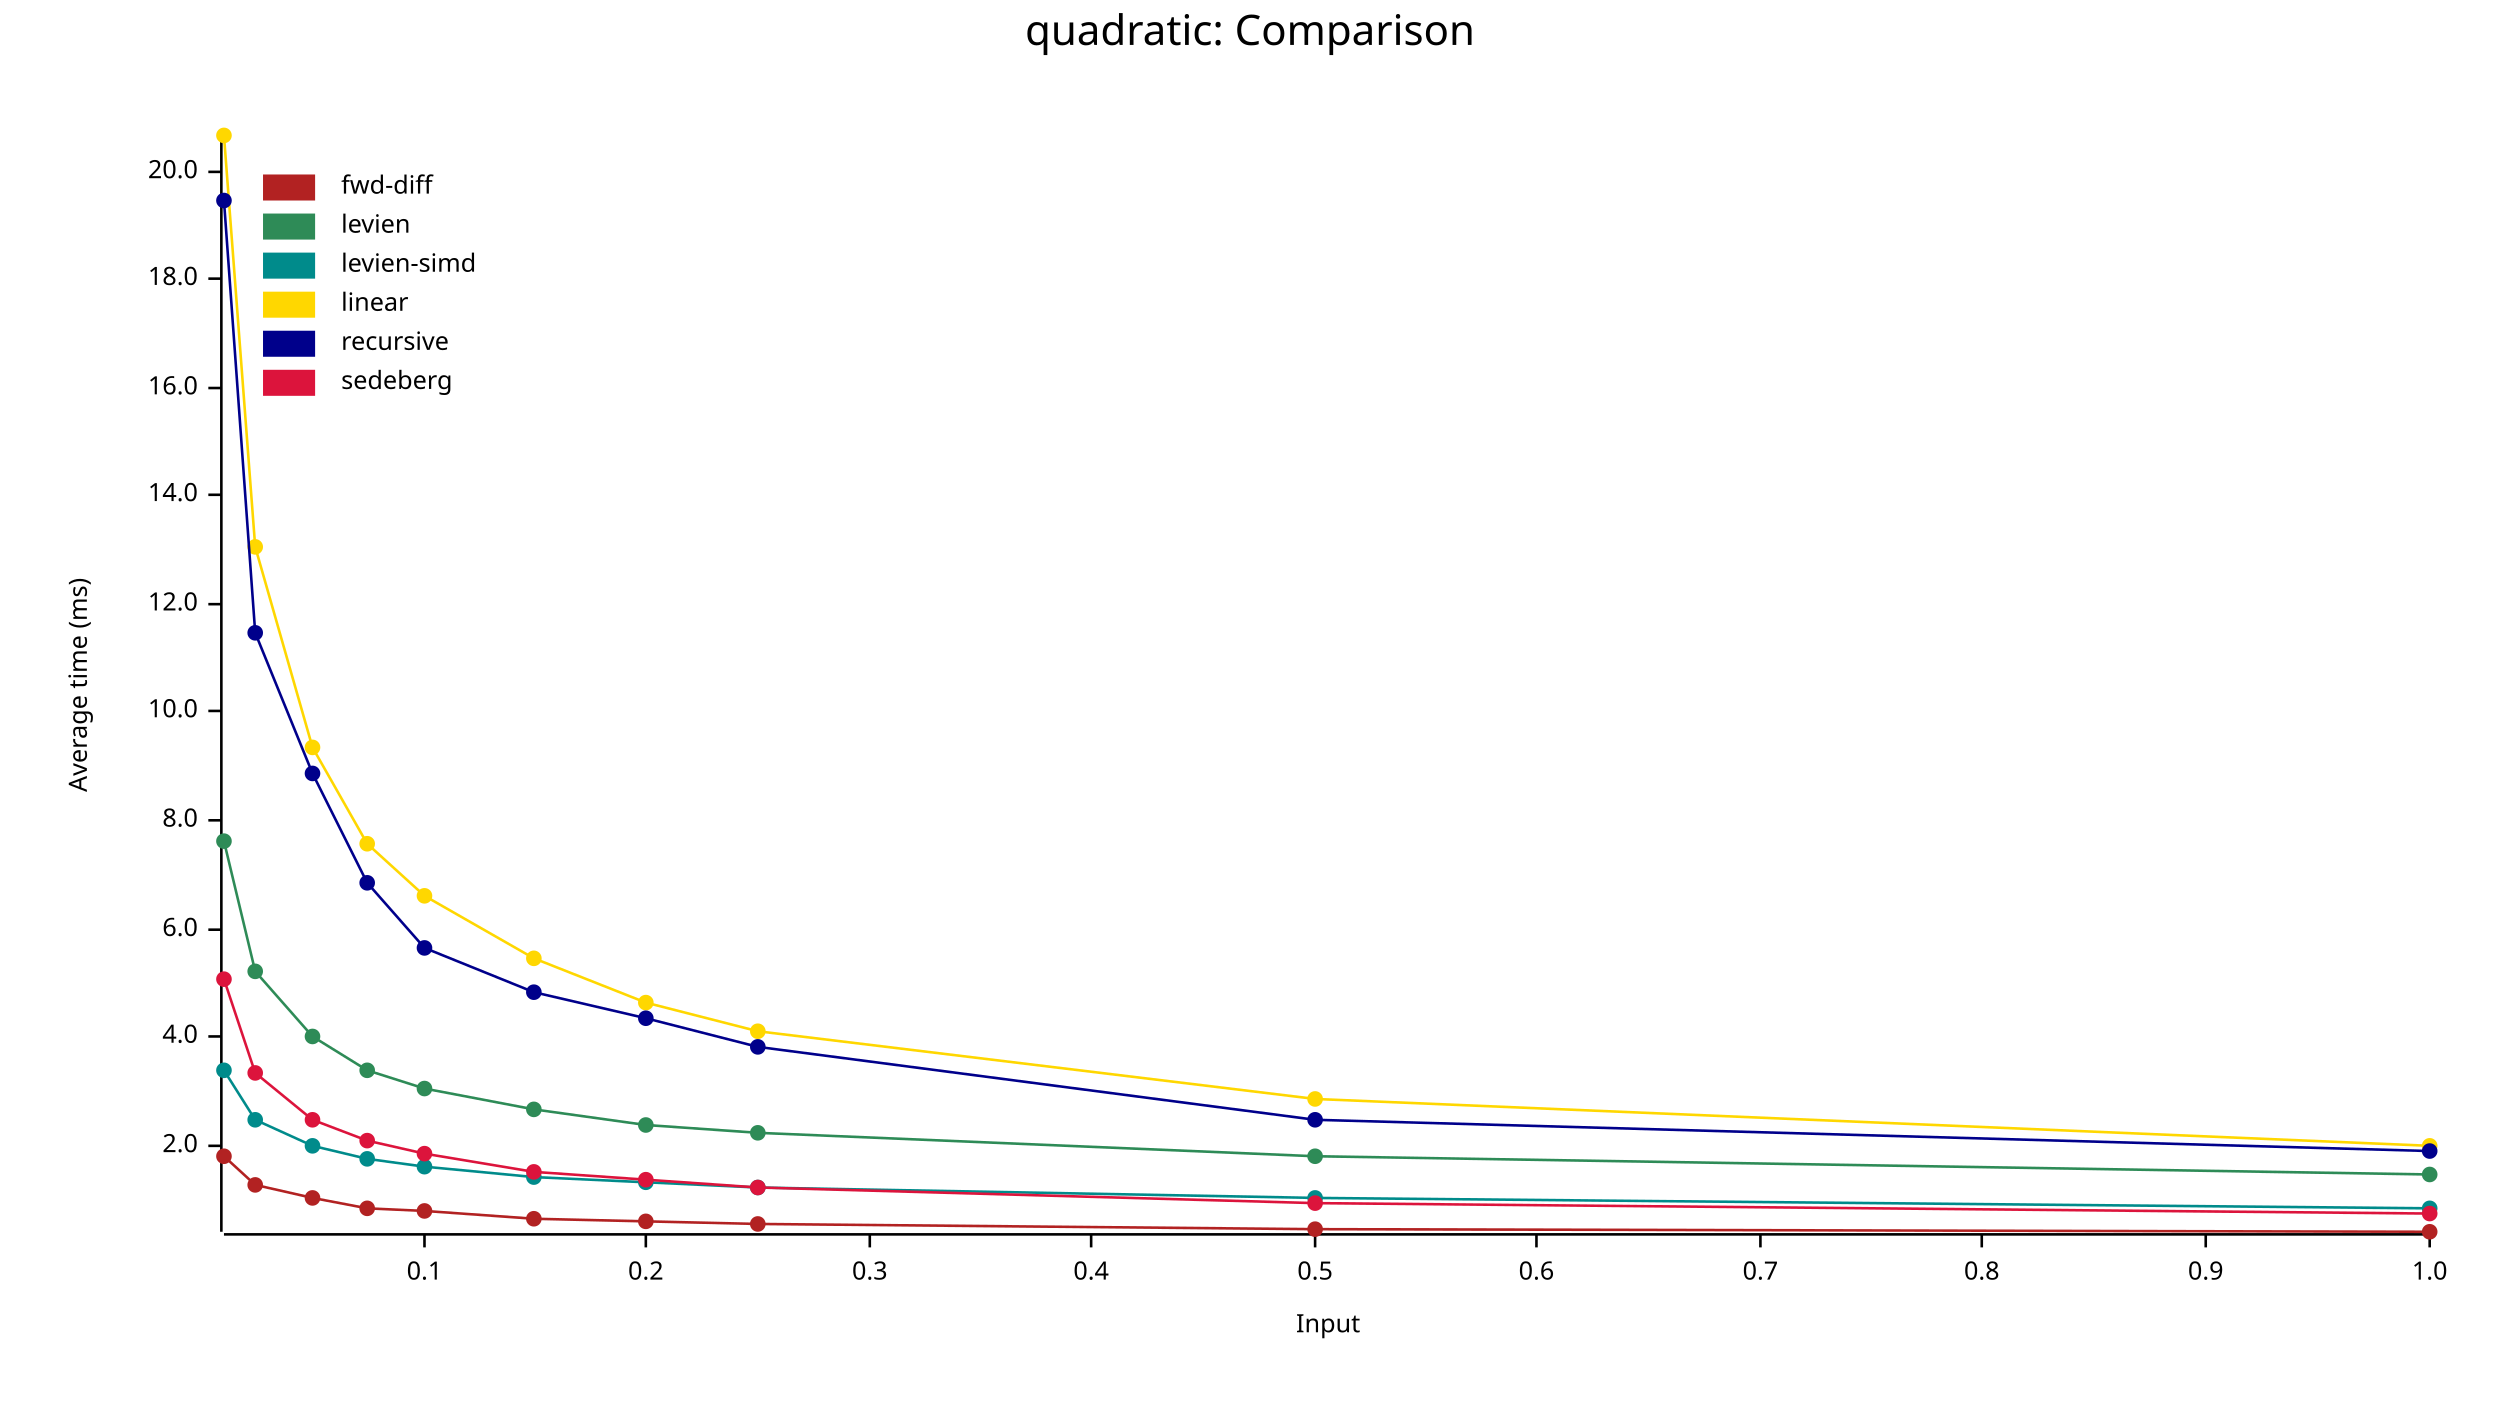
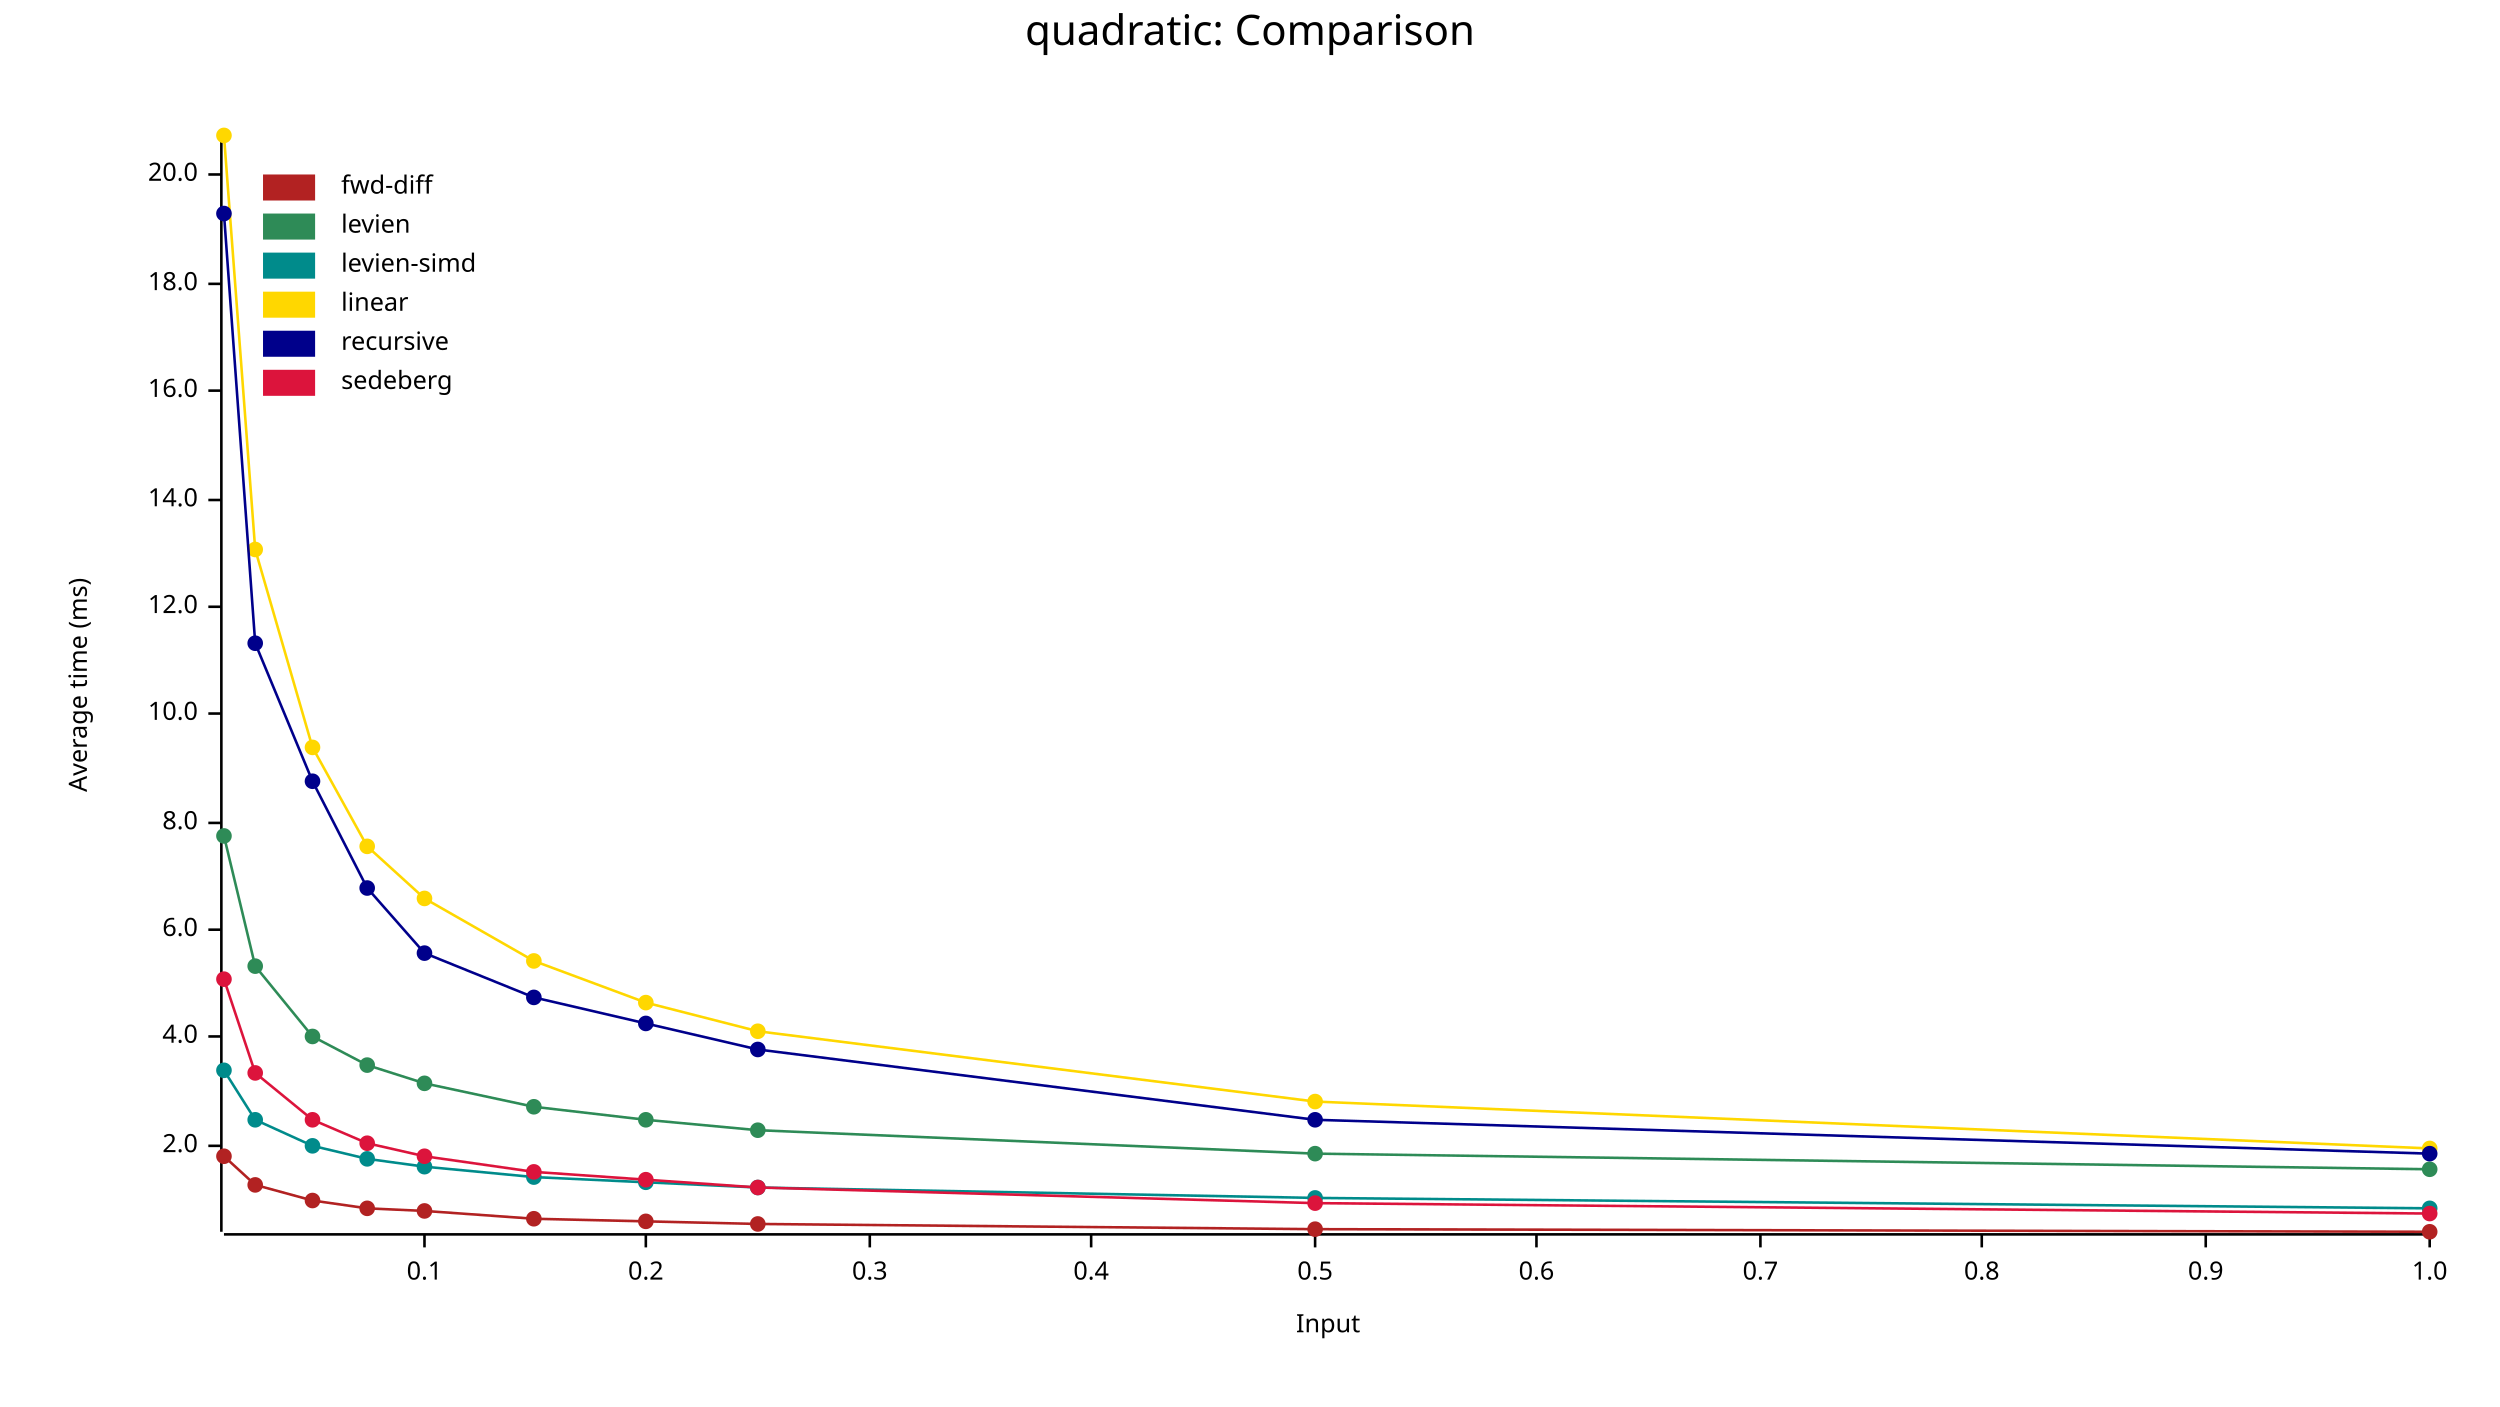
<svg xmlns="http://www.w3.org/2000/svg" width="960" height="540" viewBox="0 0 960 540">
  <text x="480" y="5" dy="0.76em" text-anchor="middle" font-family="sans-serif" font-size="16.129" opacity="1" fill="#000000">
quadratic: Comparison
</text>
  <text x="26" y="263" dy="0.76em" text-anchor="middle" font-family="sans-serif" font-size="9.677" opacity="1" fill="#000000" transform="rotate(270, 26, 263)">
Average time (ms)
</text>
  <text x="510" y="514" dy="-0.5ex" text-anchor="middle" font-family="sans-serif" font-size="9.677" opacity="1" fill="#000000">
Input
</text>
  <polyline fill="none" opacity="1" stroke="#000000" stroke-width="1" points="85,52 85,473 " />
  <text x="76" y="440" dy="0.5ex" text-anchor="end" font-family="sans-serif" font-size="9.677" opacity="1" fill="#000000">
2.0
</text>
  <polyline fill="none" opacity="1" stroke="#000000" stroke-width="1" points="80,440 85,440 " />
  <text x="76" y="398" dy="0.5ex" text-anchor="end" font-family="sans-serif" font-size="9.677" opacity="1" fill="#000000">
4.0
</text>
  <polyline fill="none" opacity="1" stroke="#000000" stroke-width="1" points="80,398 85,398 " />
  <text x="76" y="357" dy="0.5ex" text-anchor="end" font-family="sans-serif" font-size="9.677" opacity="1" fill="#000000">
6.0
</text>
  <polyline fill="none" opacity="1" stroke="#000000" stroke-width="1" points="80,357 85,357 " />
-   <text x="76" y="315" dy="0.5ex" text-anchor="end" font-family="sans-serif" font-size="9.677" opacity="1" fill="#000000">
+   <text x="76" y="316" dy="0.5ex" text-anchor="end" font-family="sans-serif" font-size="9.677" opacity="1" fill="#000000">
8.0
</text>
-   <polyline fill="none" opacity="1" stroke="#000000" stroke-width="1" points="80,315 85,315 " />
-   <text x="76" y="273" dy="0.5ex" text-anchor="end" font-family="sans-serif" font-size="9.677" opacity="1" fill="#000000">
+   <polyline fill="none" opacity="1" stroke="#000000" stroke-width="1" points="80,316 85,316 " />
+   <text x="76" y="274" dy="0.5ex" text-anchor="end" font-family="sans-serif" font-size="9.677" opacity="1" fill="#000000">
10.0
</text>
-   <polyline fill="none" opacity="1" stroke="#000000" stroke-width="1" points="80,273 85,273 " />
-   <text x="76" y="232" dy="0.5ex" text-anchor="end" font-family="sans-serif" font-size="9.677" opacity="1" fill="#000000">
+   <polyline fill="none" opacity="1" stroke="#000000" stroke-width="1" points="80,274 85,274 " />
+   <text x="76" y="233" dy="0.5ex" text-anchor="end" font-family="sans-serif" font-size="9.677" opacity="1" fill="#000000">
12.0
</text>
-   <polyline fill="none" opacity="1" stroke="#000000" stroke-width="1" points="80,232 85,232 " />
-   <text x="76" y="190" dy="0.5ex" text-anchor="end" font-family="sans-serif" font-size="9.677" opacity="1" fill="#000000">
+   <polyline fill="none" opacity="1" stroke="#000000" stroke-width="1" points="80,233 85,233 " />
+   <text x="76" y="192" dy="0.5ex" text-anchor="end" font-family="sans-serif" font-size="9.677" opacity="1" fill="#000000">
14.0
</text>
-   <polyline fill="none" opacity="1" stroke="#000000" stroke-width="1" points="80,190 85,190 " />
-   <text x="76" y="149" dy="0.5ex" text-anchor="end" font-family="sans-serif" font-size="9.677" opacity="1" fill="#000000">
+   <polyline fill="none" opacity="1" stroke="#000000" stroke-width="1" points="80,192 85,192 " />
+   <text x="76" y="150" dy="0.5ex" text-anchor="end" font-family="sans-serif" font-size="9.677" opacity="1" fill="#000000">
16.0
</text>
-   <polyline fill="none" opacity="1" stroke="#000000" stroke-width="1" points="80,149 85,149 " />
-   <text x="76" y="107" dy="0.5ex" text-anchor="end" font-family="sans-serif" font-size="9.677" opacity="1" fill="#000000">
+   <polyline fill="none" opacity="1" stroke="#000000" stroke-width="1" points="80,150 85,150 " />
+   <text x="76" y="109" dy="0.5ex" text-anchor="end" font-family="sans-serif" font-size="9.677" opacity="1" fill="#000000">
18.0
</text>
-   <polyline fill="none" opacity="1" stroke="#000000" stroke-width="1" points="80,107 85,107 " />
-   <text x="76" y="66" dy="0.5ex" text-anchor="end" font-family="sans-serif" font-size="9.677" opacity="1" fill="#000000">
+   <polyline fill="none" opacity="1" stroke="#000000" stroke-width="1" points="80,109 85,109 " />
+   <text x="76" y="67" dy="0.5ex" text-anchor="end" font-family="sans-serif" font-size="9.677" opacity="1" fill="#000000">
20.0
</text>
-   <polyline fill="none" opacity="1" stroke="#000000" stroke-width="1" points="80,66 85,66 " />
+   <polyline fill="none" opacity="1" stroke="#000000" stroke-width="1" points="80,67 85,67 " />
  <polyline fill="none" opacity="1" stroke="#000000" stroke-width="1" points="86,474 933,474 " />
  <text x="163" y="484" dy="0.76em" text-anchor="middle" font-family="sans-serif" font-size="9.677" opacity="1" fill="#000000">
0.1
</text>
  <polyline fill="none" opacity="1" stroke="#000000" stroke-width="1" points="163,474 163,479 " />
  <text x="248" y="484" dy="0.76em" text-anchor="middle" font-family="sans-serif" font-size="9.677" opacity="1" fill="#000000">
0.2
</text>
  <polyline fill="none" opacity="1" stroke="#000000" stroke-width="1" points="248,474 248,479 " />
  <text x="334" y="484" dy="0.76em" text-anchor="middle" font-family="sans-serif" font-size="9.677" opacity="1" fill="#000000">
0.3
</text>
  <polyline fill="none" opacity="1" stroke="#000000" stroke-width="1" points="334,474 334,479 " />
  <text x="419" y="484" dy="0.76em" text-anchor="middle" font-family="sans-serif" font-size="9.677" opacity="1" fill="#000000">
0.4
</text>
  <polyline fill="none" opacity="1" stroke="#000000" stroke-width="1" points="419,474 419,479 " />
  <text x="505" y="484" dy="0.76em" text-anchor="middle" font-family="sans-serif" font-size="9.677" opacity="1" fill="#000000">
0.5
</text>
  <polyline fill="none" opacity="1" stroke="#000000" stroke-width="1" points="505,474 505,479 " />
  <text x="590" y="484" dy="0.76em" text-anchor="middle" font-family="sans-serif" font-size="9.677" opacity="1" fill="#000000">
0.6
</text>
  <polyline fill="none" opacity="1" stroke="#000000" stroke-width="1" points="590,474 590,479 " />
  <text x="676" y="484" dy="0.76em" text-anchor="middle" font-family="sans-serif" font-size="9.677" opacity="1" fill="#000000">
0.7
</text>
  <polyline fill="none" opacity="1" stroke="#000000" stroke-width="1" points="676,474 676,479 " />
  <text x="761" y="484" dy="0.76em" text-anchor="middle" font-family="sans-serif" font-size="9.677" opacity="1" fill="#000000">
0.8
</text>
  <polyline fill="none" opacity="1" stroke="#000000" stroke-width="1" points="761,474 761,479 " />
  <text x="847" y="484" dy="0.76em" text-anchor="middle" font-family="sans-serif" font-size="9.677" opacity="1" fill="#000000">
0.9
</text>
  <polyline fill="none" opacity="1" stroke="#000000" stroke-width="1" points="847,474 847,479 " />
  <text x="933" y="484" dy="0.76em" text-anchor="middle" font-family="sans-serif" font-size="9.677" opacity="1" fill="#000000">
1.0
</text>
  <polyline fill="none" opacity="1" stroke="#000000" stroke-width="1" points="933,474 933,479 " />
  <circle cx="86" cy="444" r="3" opacity="1" fill="#B22222" stroke="none" stroke-width="1" />
  <circle cx="98" cy="455" r="3" opacity="1" fill="#B22222" stroke="none" stroke-width="1" />
-   <circle cx="120" cy="460" r="3" opacity="1" fill="#B22222" stroke="none" stroke-width="1" />
+   <circle cx="120" cy="461" r="3" opacity="1" fill="#B22222" stroke="none" stroke-width="1" />
  <circle cx="141" cy="464" r="3" opacity="1" fill="#B22222" stroke="none" stroke-width="1" />
  <circle cx="163" cy="465" r="3" opacity="1" fill="#B22222" stroke="none" stroke-width="1" />
  <circle cx="205" cy="468" r="3" opacity="1" fill="#B22222" stroke="none" stroke-width="1" />
  <circle cx="248" cy="469" r="3" opacity="1" fill="#B22222" stroke="none" stroke-width="1" />
  <circle cx="291" cy="470" r="3" opacity="1" fill="#B22222" stroke="none" stroke-width="1" />
  <circle cx="505" cy="472" r="3" opacity="1" fill="#B22222" stroke="none" stroke-width="1" />
  <circle cx="933" cy="473" r="3" opacity="1" fill="#B22222" stroke="none" stroke-width="1" />
-   <polyline fill="none" opacity="1" stroke="#B22222" stroke-width="1" points="86,444 98,455 120,460 141,464 163,465 205,468 248,469 291,470 505,472 933,473 " />
-   <circle cx="86" cy="323" r="3" opacity="1" fill="#2E8B57" stroke="none" stroke-width="1" />
-   <circle cx="98" cy="373" r="3" opacity="1" fill="#2E8B57" stroke="none" stroke-width="1" />
+   <polyline fill="none" opacity="1" stroke="#B22222" stroke-width="1" points="86,444 98,455 120,461 141,464 163,465 205,468 248,469 291,470 505,472 933,473 " />
+   <circle cx="86" cy="321" r="3" opacity="1" fill="#2E8B57" stroke="none" stroke-width="1" />
+   <circle cx="98" cy="371" r="3" opacity="1" fill="#2E8B57" stroke="none" stroke-width="1" />
  <circle cx="120" cy="398" r="3" opacity="1" fill="#2E8B57" stroke="none" stroke-width="1" />
-   <circle cx="141" cy="411" r="3" opacity="1" fill="#2E8B57" stroke="none" stroke-width="1" />
-   <circle cx="163" cy="418" r="3" opacity="1" fill="#2E8B57" stroke="none" stroke-width="1" />
-   <circle cx="205" cy="426" r="3" opacity="1" fill="#2E8B57" stroke="none" stroke-width="1" />
-   <circle cx="248" cy="432" r="3" opacity="1" fill="#2E8B57" stroke="none" stroke-width="1" />
-   <circle cx="291" cy="435" r="3" opacity="1" fill="#2E8B57" stroke="none" stroke-width="1" />
-   <circle cx="505" cy="444" r="3" opacity="1" fill="#2E8B57" stroke="none" stroke-width="1" />
-   <circle cx="933" cy="451" r="3" opacity="1" fill="#2E8B57" stroke="none" stroke-width="1" />
-   <polyline fill="none" opacity="1" stroke="#2E8B57" stroke-width="1" points="86,323 98,373 120,398 141,411 163,418 205,426 248,432 291,435 505,444 933,451 " />
+   <circle cx="141" cy="409" r="3" opacity="1" fill="#2E8B57" stroke="none" stroke-width="1" />
+   <circle cx="163" cy="416" r="3" opacity="1" fill="#2E8B57" stroke="none" stroke-width="1" />
+   <circle cx="205" cy="425" r="3" opacity="1" fill="#2E8B57" stroke="none" stroke-width="1" />
+   <circle cx="248" cy="430" r="3" opacity="1" fill="#2E8B57" stroke="none" stroke-width="1" />
+   <circle cx="291" cy="434" r="3" opacity="1" fill="#2E8B57" stroke="none" stroke-width="1" />
+   <circle cx="505" cy="443" r="3" opacity="1" fill="#2E8B57" stroke="none" stroke-width="1" />
+   <circle cx="933" cy="449" r="3" opacity="1" fill="#2E8B57" stroke="none" stroke-width="1" />
+   <polyline fill="none" opacity="1" stroke="#2E8B57" stroke-width="1" points="86,321 98,371 120,398 141,409 163,416 205,425 248,430 291,434 505,443 933,449 " />
  <circle cx="86" cy="411" r="3" opacity="1" fill="#008B8B" stroke="none" stroke-width="1" />
  <circle cx="98" cy="430" r="3" opacity="1" fill="#008B8B" stroke="none" stroke-width="1" />
  <circle cx="120" cy="440" r="3" opacity="1" fill="#008B8B" stroke="none" stroke-width="1" />
  <circle cx="141" cy="445" r="3" opacity="1" fill="#008B8B" stroke="none" stroke-width="1" />
  <circle cx="163" cy="448" r="3" opacity="1" fill="#008B8B" stroke="none" stroke-width="1" />
  <circle cx="205" cy="452" r="3" opacity="1" fill="#008B8B" stroke="none" stroke-width="1" />
  <circle cx="248" cy="454" r="3" opacity="1" fill="#008B8B" stroke="none" stroke-width="1" />
  <circle cx="291" cy="456" r="3" opacity="1" fill="#008B8B" stroke="none" stroke-width="1" />
  <circle cx="505" cy="460" r="3" opacity="1" fill="#008B8B" stroke="none" stroke-width="1" />
  <circle cx="933" cy="464" r="3" opacity="1" fill="#008B8B" stroke="none" stroke-width="1" />
  <polyline fill="none" opacity="1" stroke="#008B8B" stroke-width="1" points="86,411 98,430 120,440 141,445 163,448 205,452 248,454 291,456 505,460 933,464 " />
  <circle cx="86" cy="52" r="3" opacity="1" fill="#FFD700" stroke="none" stroke-width="1" />
-   <circle cx="98" cy="210" r="3" opacity="1" fill="#FFD700" stroke="none" stroke-width="1" />
+   <circle cx="98" cy="211" r="3" opacity="1" fill="#FFD700" stroke="none" stroke-width="1" />
  <circle cx="120" cy="287" r="3" opacity="1" fill="#FFD700" stroke="none" stroke-width="1" />
-   <circle cx="141" cy="324" r="3" opacity="1" fill="#FFD700" stroke="none" stroke-width="1" />
-   <circle cx="163" cy="344" r="3" opacity="1" fill="#FFD700" stroke="none" stroke-width="1" />
-   <circle cx="205" cy="368" r="3" opacity="1" fill="#FFD700" stroke="none" stroke-width="1" />
+   <circle cx="141" cy="325" r="3" opacity="1" fill="#FFD700" stroke="none" stroke-width="1" />
+   <circle cx="163" cy="345" r="3" opacity="1" fill="#FFD700" stroke="none" stroke-width="1" />
+   <circle cx="205" cy="369" r="3" opacity="1" fill="#FFD700" stroke="none" stroke-width="1" />
  <circle cx="248" cy="385" r="3" opacity="1" fill="#FFD700" stroke="none" stroke-width="1" />
  <circle cx="291" cy="396" r="3" opacity="1" fill="#FFD700" stroke="none" stroke-width="1" />
-   <circle cx="505" cy="422" r="3" opacity="1" fill="#FFD700" stroke="none" stroke-width="1" />
-   <circle cx="933" cy="440" r="3" opacity="1" fill="#FFD700" stroke="none" stroke-width="1" />
-   <polyline fill="none" opacity="1" stroke="#FFD700" stroke-width="1" points="86,52 98,210 120,287 141,324 163,344 205,368 248,385 291,396 505,422 933,440 " />
-   <circle cx="86" cy="77" r="3" opacity="1" fill="#00008B" stroke="none" stroke-width="1" />
-   <circle cx="98" cy="243" r="3" opacity="1" fill="#00008B" stroke="none" stroke-width="1" />
-   <circle cx="120" cy="297" r="3" opacity="1" fill="#00008B" stroke="none" stroke-width="1" />
-   <circle cx="141" cy="339" r="3" opacity="1" fill="#00008B" stroke="none" stroke-width="1" />
-   <circle cx="163" cy="364" r="3" opacity="1" fill="#00008B" stroke="none" stroke-width="1" />
-   <circle cx="205" cy="381" r="3" opacity="1" fill="#00008B" stroke="none" stroke-width="1" />
-   <circle cx="248" cy="391" r="3" opacity="1" fill="#00008B" stroke="none" stroke-width="1" />
-   <circle cx="291" cy="402" r="3" opacity="1" fill="#00008B" stroke="none" stroke-width="1" />
+   <circle cx="505" cy="423" r="3" opacity="1" fill="#FFD700" stroke="none" stroke-width="1" />
+   <circle cx="933" cy="441" r="3" opacity="1" fill="#FFD700" stroke="none" stroke-width="1" />
+   <polyline fill="none" opacity="1" stroke="#FFD700" stroke-width="1" points="86,52 98,211 120,287 141,325 163,345 205,369 248,385 291,396 505,423 933,441 " />
+   <circle cx="86" cy="82" r="3" opacity="1" fill="#00008B" stroke="none" stroke-width="1" />
+   <circle cx="98" cy="247" r="3" opacity="1" fill="#00008B" stroke="none" stroke-width="1" />
+   <circle cx="120" cy="300" r="3" opacity="1" fill="#00008B" stroke="none" stroke-width="1" />
+   <circle cx="141" cy="341" r="3" opacity="1" fill="#00008B" stroke="none" stroke-width="1" />
+   <circle cx="163" cy="366" r="3" opacity="1" fill="#00008B" stroke="none" stroke-width="1" />
+   <circle cx="205" cy="383" r="3" opacity="1" fill="#00008B" stroke="none" stroke-width="1" />
+   <circle cx="248" cy="393" r="3" opacity="1" fill="#00008B" stroke="none" stroke-width="1" />
+   <circle cx="291" cy="403" r="3" opacity="1" fill="#00008B" stroke="none" stroke-width="1" />
  <circle cx="505" cy="430" r="3" opacity="1" fill="#00008B" stroke="none" stroke-width="1" />
-   <circle cx="933" cy="442" r="3" opacity="1" fill="#00008B" stroke="none" stroke-width="1" />
-   <polyline fill="none" opacity="1" stroke="#00008B" stroke-width="1" points="86,77 98,243 120,297 141,339 163,364 205,381 248,391 291,402 505,430 933,442 " />
+   <circle cx="933" cy="443" r="3" opacity="1" fill="#00008B" stroke="none" stroke-width="1" />
+   <polyline fill="none" opacity="1" stroke="#00008B" stroke-width="1" points="86,82 98,247 120,300 141,341 163,366 205,383 248,393 291,403 505,430 933,443 " />
  <circle cx="86" cy="376" r="3" opacity="1" fill="#DC143C" stroke="none" stroke-width="1" />
  <circle cx="98" cy="412" r="3" opacity="1" fill="#DC143C" stroke="none" stroke-width="1" />
  <circle cx="120" cy="430" r="3" opacity="1" fill="#DC143C" stroke="none" stroke-width="1" />
-   <circle cx="141" cy="438" r="3" opacity="1" fill="#DC143C" stroke="none" stroke-width="1" />
-   <circle cx="163" cy="443" r="3" opacity="1" fill="#DC143C" stroke="none" stroke-width="1" />
+   <circle cx="141" cy="439" r="3" opacity="1" fill="#DC143C" stroke="none" stroke-width="1" />
+   <circle cx="163" cy="444" r="3" opacity="1" fill="#DC143C" stroke="none" stroke-width="1" />
  <circle cx="205" cy="450" r="3" opacity="1" fill="#DC143C" stroke="none" stroke-width="1" />
  <circle cx="248" cy="453" r="3" opacity="1" fill="#DC143C" stroke="none" stroke-width="1" />
  <circle cx="291" cy="456" r="3" opacity="1" fill="#DC143C" stroke="none" stroke-width="1" />
  <circle cx="505" cy="462" r="3" opacity="1" fill="#DC143C" stroke="none" stroke-width="1" />
  <circle cx="933" cy="466" r="3" opacity="1" fill="#DC143C" stroke="none" stroke-width="1" />
-   <polyline fill="none" opacity="1" stroke="#DC143C" stroke-width="1" points="86,376 98,412 120,430 141,438 163,443 205,450 248,453 291,456 505,462 933,466 " />
+   <polyline fill="none" opacity="1" stroke="#DC143C" stroke-width="1" points="86,376 98,412 120,430 141,439 163,444 205,450 248,453 291,456 505,462 933,466 " />
  <text x="131" y="67" dy="0.76em" text-anchor="start" font-family="sans-serif" font-size="9.677" opacity="1" fill="#000000">
fwd-diff
</text>
  <text x="131" y="82" dy="0.76em" text-anchor="start" font-family="sans-serif" font-size="9.677" opacity="1" fill="#000000">
levien
</text>
  <text x="131" y="97" dy="0.76em" text-anchor="start" font-family="sans-serif" font-size="9.677" opacity="1" fill="#000000">
levien-simd
</text>
  <text x="131" y="112" dy="0.76em" text-anchor="start" font-family="sans-serif" font-size="9.677" opacity="1" fill="#000000">
linear
</text>
  <text x="131" y="127" dy="0.76em" text-anchor="start" font-family="sans-serif" font-size="9.677" opacity="1" fill="#000000">
recursive
</text>
  <text x="131" y="142" dy="0.76em" text-anchor="start" font-family="sans-serif" font-size="9.677" opacity="1" fill="#000000">
sedeberg
</text>
  <rect x="101" y="67" width="20" height="10" opacity="1" fill="#B22222" stroke="none" />
  <rect x="101" y="82" width="20" height="10" opacity="1" fill="#2E8B57" stroke="none" />
  <rect x="101" y="97" width="20" height="10" opacity="1" fill="#008B8B" stroke="none" />
  <rect x="101" y="112" width="20" height="10" opacity="1" fill="#FFD700" stroke="none" />
  <rect x="101" y="127" width="20" height="10" opacity="1" fill="#00008B" stroke="none" />
  <rect x="101" y="142" width="20" height="10" opacity="1" fill="#DC143C" stroke="none" />
</svg>
